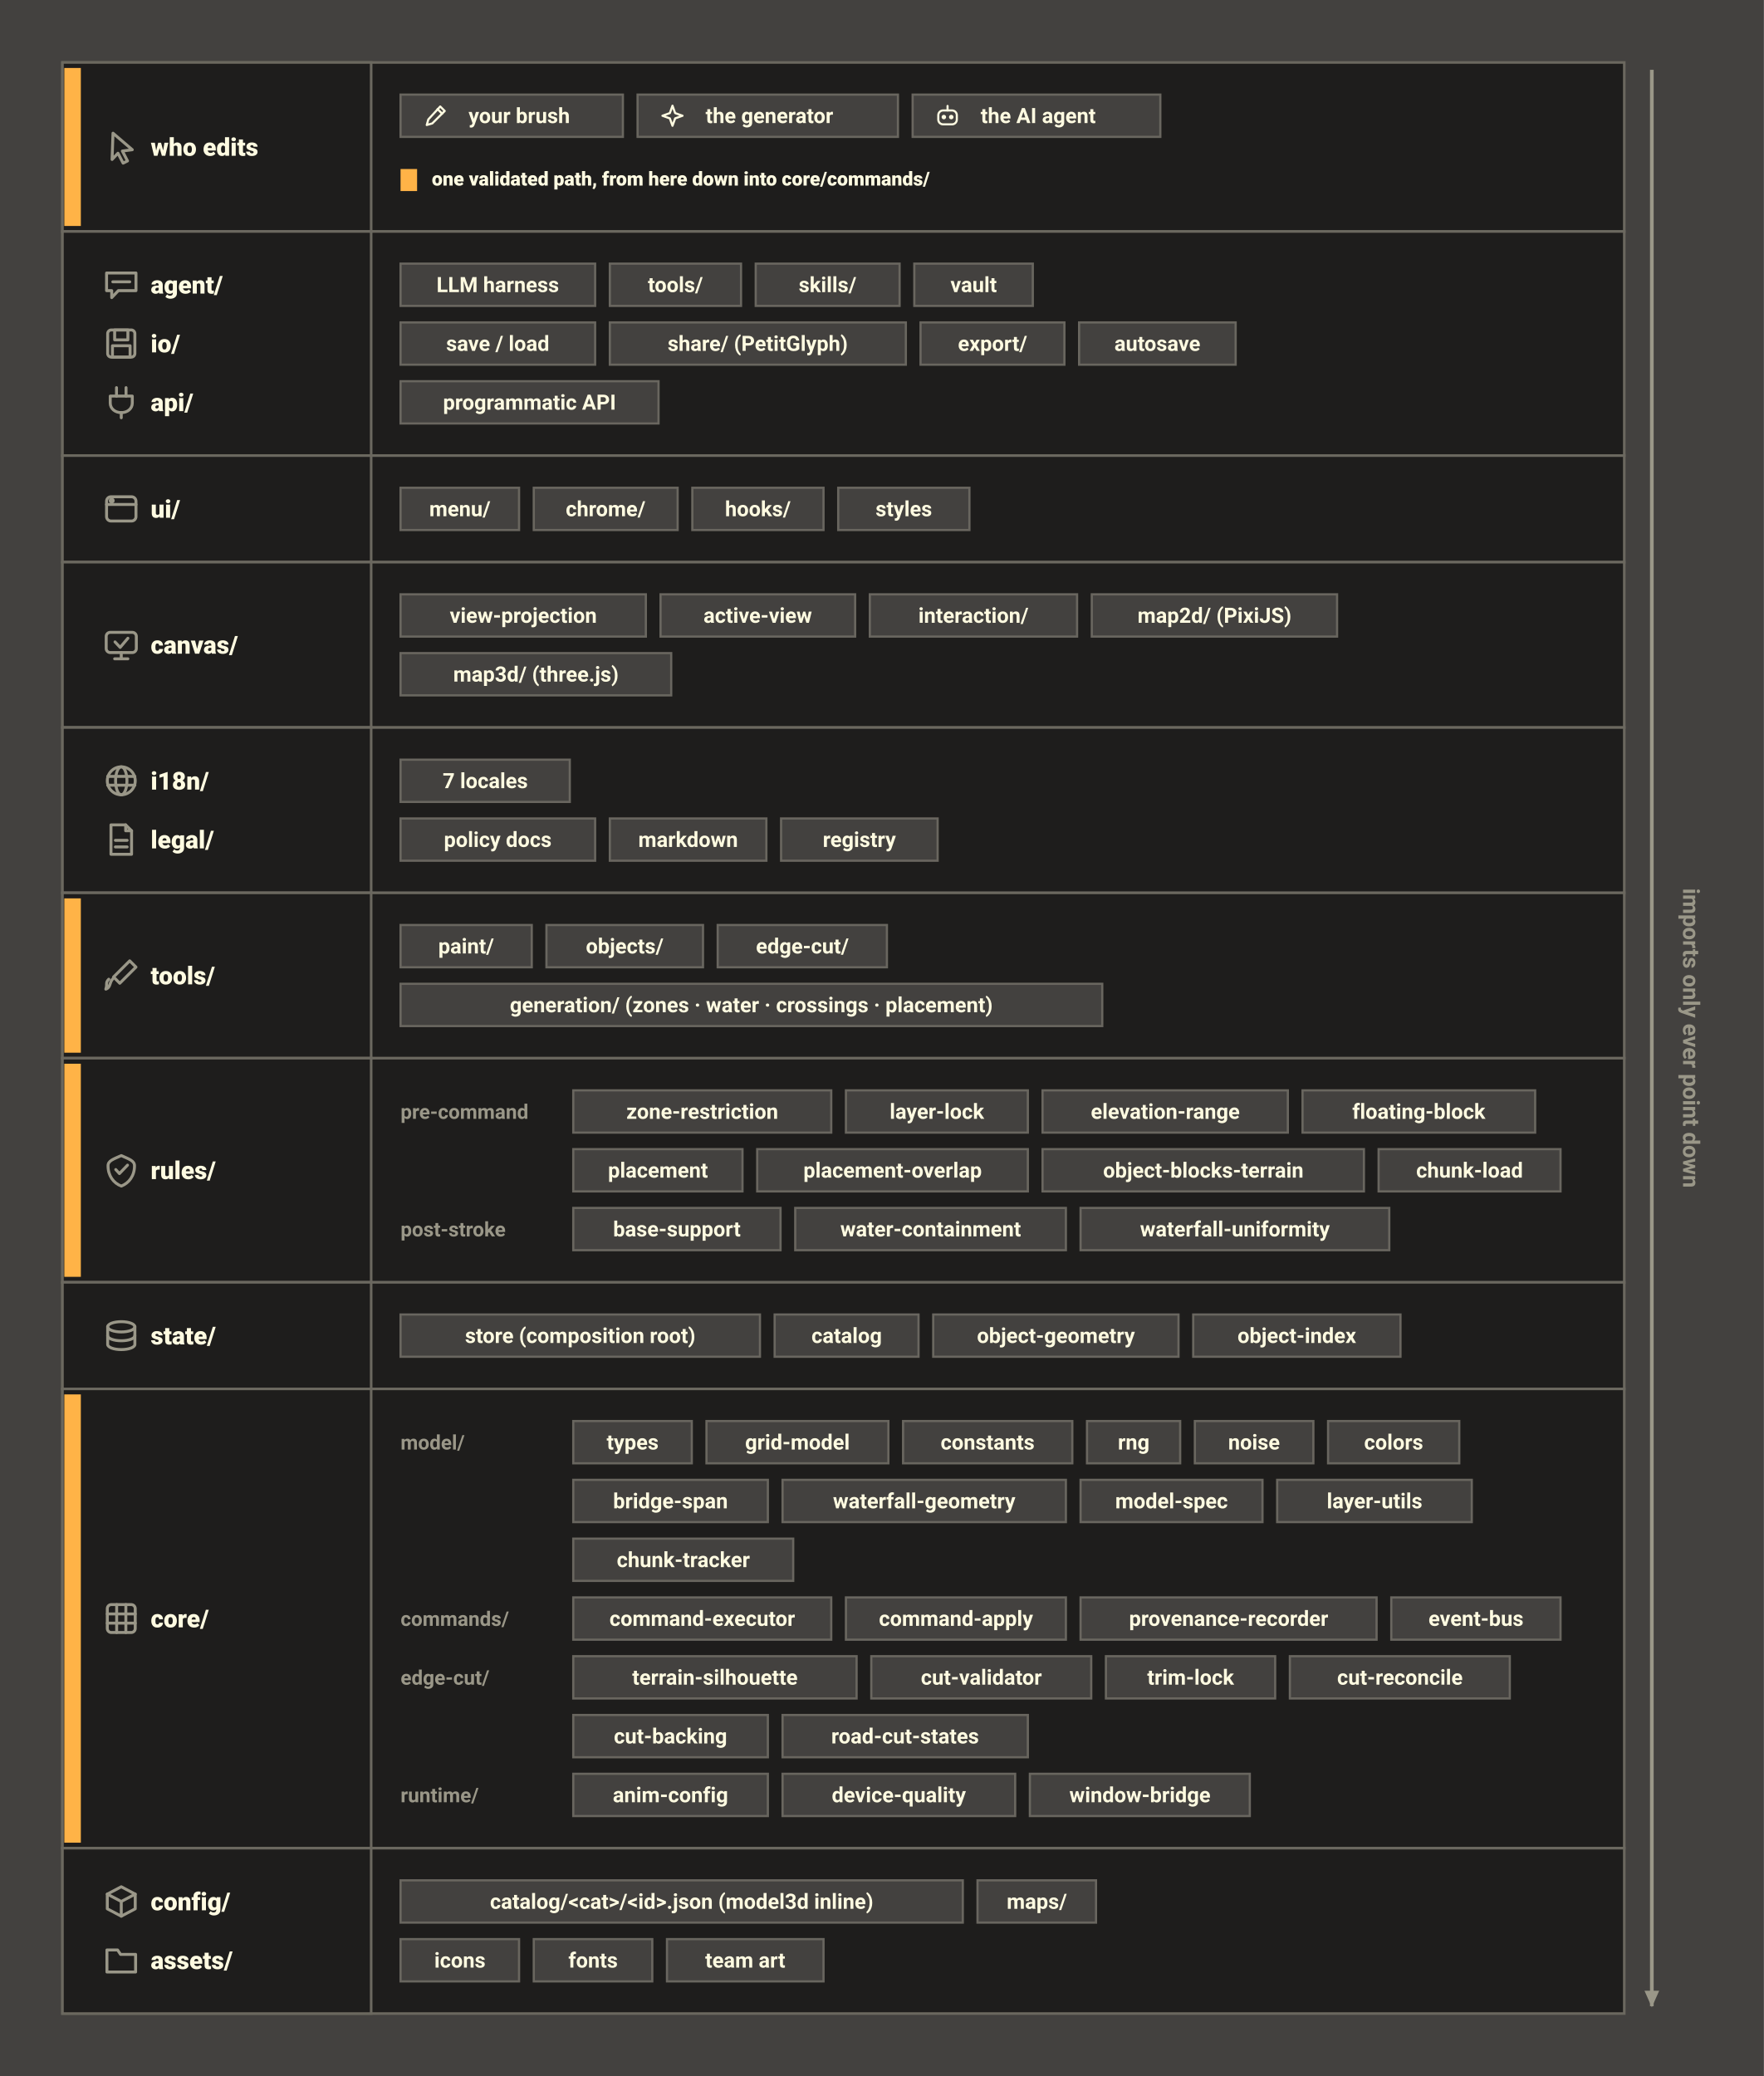
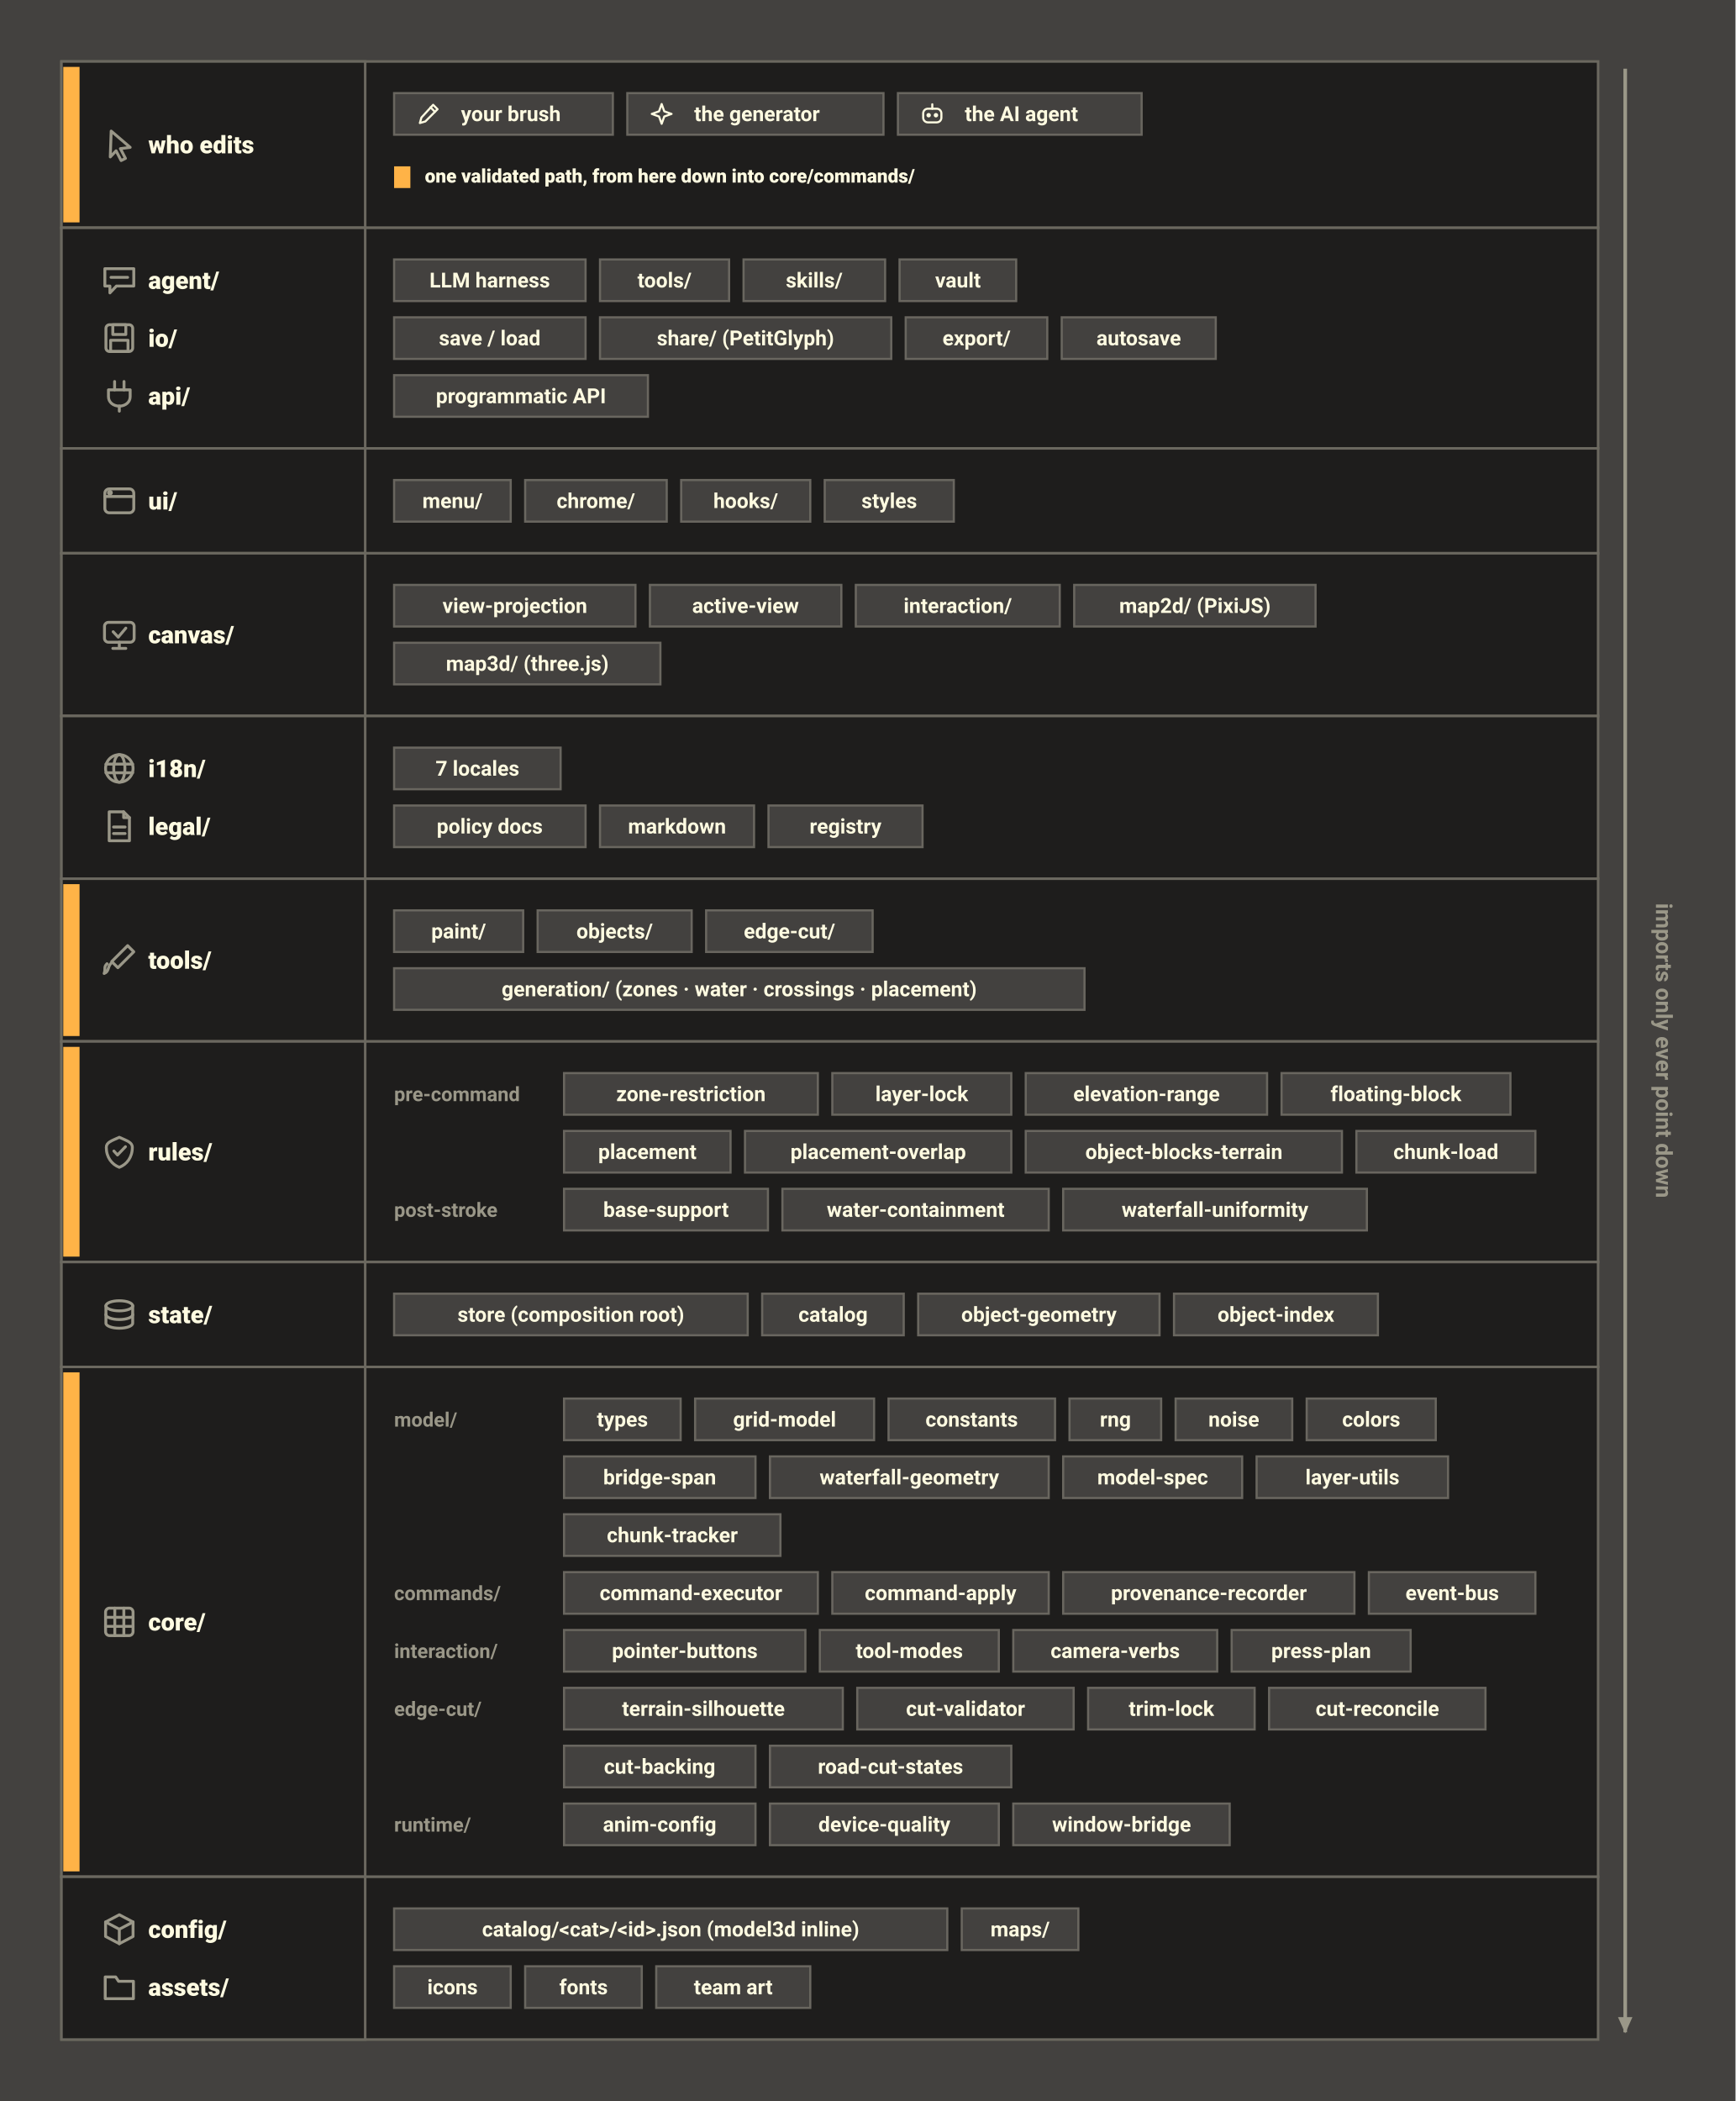
- <svg xmlns="http://www.w3.org/2000/svg" viewBox="0 0 960 1130" width="960" height="1130" font-family="system-ui, -apple-system, Segoe UI, Roboto, Helvetica, Arial, sans-serif">
+ <svg xmlns="http://www.w3.org/2000/svg" viewBox="0 0 960 1162" width="960" height="1162" font-family="system-ui, -apple-system, Segoe UI, Roboto, Helvetica, Arial, sans-serif">
  <defs>
    <marker id="ah" viewBox="0 0 10 10" refX="8.4" refY="5" markerWidth="5" markerHeight="5" orient="auto">
      <path d="M0,1 L9,5 L0,9 Z" fill="#9a9788" />
    </marker>
  </defs>
-   <rect width="960" height="1130" fill="#43413F" />
+   <rect width="960" height="1162" fill="#43413F" />
  <rect x="34" y="34" width="850" height="92" fill="#1e1d1c" stroke="#6b685f" stroke-width="1.4" />
  <rect x="34" y="34" width="168" height="92" fill="#1e1d1c" stroke="#6b685f" stroke-width="1.4" />
  <rect x="35" y="37" width="9" height="86" fill="#FFB347" />
  <g transform="translate(66,80)">
    <g fill="none" stroke="#9a9788" stroke-width="1.6" stroke-linecap="round" stroke-linejoin="round">
      <path d="M-4.5,-7.5 L6,1.5 L0.6,2.2 L3.4,7.6 L1,8.8 L-1.8,3.4 L-5,6.8 Z" />
    </g>
  </g>
  <text x="82" y="84.8" font-size="13.5" font-weight="800" fill="#FFFBE1">who edits</text>
  <rect x="218.0" y="51.5" width="121.0" height="23" fill="#43413F" stroke="#69665f" stroke-width="1.2" />
  <g transform="translate(237.0,63) scale(0.72)">
    <g fill="none" stroke="#FFFBE1" stroke-width="1.6" stroke-linecap="round" stroke-linejoin="round">
      <path d="M3.6,-7 L7,-3.6 L-2.4,5.8 L-6.6,7 L-5.4,2.8 Z" />
      <path d="M1.6,-5 L5,-1.6" />
    </g>
  </g>
  <text x="255.0" y="67" font-size="11.5" font-weight="700" fill="#FFFBE1" text-anchor="start">your brush</text>
  <rect x="347.0" y="51.5" width="141.7" height="23" fill="#43413F" stroke="#69665f" stroke-width="1.2" />
  <g transform="translate(366.0,63) scale(0.72)">
    <g fill="none" stroke="#FFFBE1" stroke-width="1.6" stroke-linecap="round" stroke-linejoin="round">
      <path d="M0,-7.6 L2,-2 L7.6,0 L2,2 L0,7.6 L-2,2 L-7.6,0 L-2,-2 Z" />
    </g>
  </g>
  <text x="384.0" y="67" font-size="11.5" font-weight="700" fill="#FFFBE1" text-anchor="start">the generator</text>
  <rect x="496.7" y="51.5" width="134.8" height="23" fill="#43413F" stroke="#69665f" stroke-width="1.2" />
  <g transform="translate(515.7,63) scale(0.72)">
    <g fill="none" stroke="#FFFBE1" stroke-width="1.6" stroke-linecap="round" stroke-linejoin="round">
      <rect x="-7" y="-4" width="14" height="10.5" rx="3.6" />
      <path d="M0,-4 L0,-7.4" />
      <circle cx="-2.8" cy="1" r="0.9" fill="#FFFBE1" />
      <circle cx="2.8" cy="1" r="0.9" fill="#FFFBE1" />
    </g>
  </g>
  <text x="533.7" y="67" font-size="11.5" font-weight="700" fill="#FFFBE1" text-anchor="start">the AI agent</text>
  <rect x="34" y="126" width="850" height="122" fill="#1e1d1c" stroke="#6b685f" stroke-width="1.4" />
  <rect x="34" y="126" width="168" height="122" fill="#1e1d1c" stroke="#6b685f" stroke-width="1.4" />
  <g transform="translate(66,155)">
    <g fill="none" stroke="#9a9788" stroke-width="1.6" stroke-linecap="round" stroke-linejoin="round">
      <path d="M-8,-6.4 L8,-6.4 L8,3.2 L-1.6,3.2 L-5.2,7 L-5.2,3.2 L-8,3.2 Z" />
      <path d="M-4.6,-1.6 L4.6,-1.6" />
    </g>
  </g>
  <text x="82" y="159.8" font-size="13.5" font-weight="800" fill="#FFFBE1">agent/</text>
  <g transform="translate(66,187)">
    <g fill="none" stroke="#9a9788" stroke-width="1.6" stroke-linecap="round" stroke-linejoin="round">
      <rect x="-7.4" y="-7.4" width="14.8" height="14.8" rx="2" />
      <rect x="-3.6" y="-7.4" width="7.2" height="5.4" />
      <rect x="-4.8" y="1.2" width="9.6" height="6.2" />
    </g>
  </g>
  <text x="82" y="191.8" font-size="13.5" font-weight="800" fill="#FFFBE1">io/</text>
  <g transform="translate(66,219)">
    <g fill="none" stroke="#9a9788" stroke-width="1.6" stroke-linecap="round" stroke-linejoin="round">
      <path d="M-2.6,-8 L-2.6,-3.4 M2.6,-8 L2.6,-3.4" />
      <path d="M-6,-3.4 L6,-3.4 L6,0.4 C6,3.4 3.4,5.6 0,5.6 C-3.4,5.6 -6,3.4 -6,0.4 Z" />
      <path d="M0,5.6 L0,8.4" />
    </g>
  </g>
  <text x="82" y="223.8" font-size="13.5" font-weight="800" fill="#FFFBE1">api/</text>
  <rect x="218.0" y="143.5" width="105.9" height="23" fill="#43413F" stroke="#69665f" stroke-width="1.2" />
  <text x="270.9" y="159" font-size="11.5" font-weight="600" fill="#FFFBE1" text-anchor="middle">LLM harness</text>
  <rect x="331.9" y="143.5" width="71.4" height="23" fill="#43413F" stroke="#69665f" stroke-width="1.2" />
  <text x="367.6" y="159" font-size="11.5" font-weight="600" fill="#FFFBE1" text-anchor="middle">tools/</text>
  <rect x="411.3" y="143.5" width="78.3" height="23" fill="#43413F" stroke="#69665f" stroke-width="1.2" />
  <text x="450.4" y="159" font-size="11.5" font-weight="600" fill="#FFFBE1" text-anchor="middle">skills/</text>
  <rect x="497.6" y="143.5" width="64.5" height="23" fill="#43413F" stroke="#69665f" stroke-width="1.2" />
  <text x="529.9" y="159" font-size="11.5" font-weight="600" fill="#FFFBE1" text-anchor="middle">vault</text>
  <rect x="218.0" y="175.5" width="105.9" height="23" fill="#43413F" stroke="#69665f" stroke-width="1.2" />
  <text x="270.9" y="191" font-size="11.5" font-weight="600" fill="#FFFBE1" text-anchor="middle">save / load</text>
  <rect x="331.9" y="175.5" width="161.1" height="23" fill="#43413F" stroke="#69665f" stroke-width="1.2" />
  <text x="412.4" y="191" font-size="11.5" font-weight="600" fill="#FFFBE1" text-anchor="middle">share/ (PetitGlyph)</text>
  <rect x="501.0" y="175.5" width="78.3" height="23" fill="#43413F" stroke="#69665f" stroke-width="1.2" />
  <text x="540.2" y="191" font-size="11.5" font-weight="600" fill="#FFFBE1" text-anchor="middle">export/</text>
  <rect x="587.3" y="175.5" width="85.2" height="23" fill="#43413F" stroke="#69665f" stroke-width="1.2" />
  <text x="629.9" y="191" font-size="11.5" font-weight="600" fill="#FFFBE1" text-anchor="middle">autosave</text>
  <rect x="218.0" y="207.5" width="140.4" height="23" fill="#43413F" stroke="#69665f" stroke-width="1.2" />
  <text x="288.2" y="223" font-size="11.5" font-weight="600" fill="#FFFBE1" text-anchor="middle">programmatic API</text>
  <rect x="34" y="248" width="850" height="58" fill="#1e1d1c" stroke="#6b685f" stroke-width="1.4" />
  <rect x="34" y="248" width="168" height="58" fill="#1e1d1c" stroke="#6b685f" stroke-width="1.4" />
  <g transform="translate(66,277)">
    <g fill="none" stroke="#9a9788" stroke-width="1.6" stroke-linecap="round" stroke-linejoin="round">
      <rect x="-8" y="-6.6" width="16" height="13.2" rx="2.4" />
      <path d="M-8,-2.4 L8,-2.4" />
      <circle cx="-5.2" cy="-4.5" r="0.8" fill="#9a9788" />
    </g>
  </g>
  <text x="82" y="281.8" font-size="13.5" font-weight="800" fill="#FFFBE1">ui/</text>
  <rect x="218.0" y="265.5" width="64.5" height="23" fill="#43413F" stroke="#69665f" stroke-width="1.2" />
  <text x="250.3" y="281" font-size="11.5" font-weight="600" fill="#FFFBE1" text-anchor="middle">menu/</text>
  <rect x="290.5" y="265.5" width="78.3" height="23" fill="#43413F" stroke="#69665f" stroke-width="1.2" />
  <text x="329.6" y="281" font-size="11.5" font-weight="600" fill="#FFFBE1" text-anchor="middle">chrome/</text>
  <rect x="376.8" y="265.5" width="71.4" height="23" fill="#43413F" stroke="#69665f" stroke-width="1.2" />
  <text x="412.5" y="281" font-size="11.5" font-weight="600" fill="#FFFBE1" text-anchor="middle">hooks/</text>
  <rect x="456.2" y="265.5" width="71.4" height="23" fill="#43413F" stroke="#69665f" stroke-width="1.2" />
  <text x="491.9" y="281" font-size="11.5" font-weight="600" fill="#FFFBE1" text-anchor="middle">styles</text>
  <rect x="34" y="306" width="850" height="90" fill="#1e1d1c" stroke="#6b685f" stroke-width="1.4" />
  <rect x="34" y="306" width="168" height="90" fill="#1e1d1c" stroke="#6b685f" stroke-width="1.4" />
  <g transform="translate(66,351)">
    <g fill="none" stroke="#9a9788" stroke-width="1.6" stroke-linecap="round" stroke-linejoin="round">
      <rect x="-8.2" y="-6.8" width="16.4" height="11" rx="2.2" />
      <path d="M-3.6,7.6 L3.6,7.6 M0,4.2 L0,7.6" />
      <path d="M-3.4,-1.6 L-0.6,1.4 L3.6,-3.6" />
    </g>
  </g>
  <text x="82" y="355.8" font-size="13.5" font-weight="800" fill="#FFFBE1">canvas/</text>
  <rect x="218.0" y="323.5" width="133.5" height="23" fill="#43413F" stroke="#69665f" stroke-width="1.2" />
  <text x="284.8" y="339" font-size="11.5" font-weight="600" fill="#FFFBE1" text-anchor="middle">view-projection</text>
  <rect x="359.5" y="323.5" width="105.9" height="23" fill="#43413F" stroke="#69665f" stroke-width="1.2" />
  <text x="412.4" y="339" font-size="11.5" font-weight="600" fill="#FFFBE1" text-anchor="middle">active-view</text>
  <rect x="473.4" y="323.5" width="112.8" height="23" fill="#43413F" stroke="#69665f" stroke-width="1.2" />
  <text x="529.8" y="339" font-size="11.5" font-weight="600" fill="#FFFBE1" text-anchor="middle">interaction/</text>
  <rect x="594.2" y="323.5" width="133.5" height="23" fill="#43413F" stroke="#69665f" stroke-width="1.2" />
  <text x="661.0" y="339" font-size="11.5" font-weight="600" fill="#FFFBE1" text-anchor="middle">map2d/ (PixiJS)</text>
  <rect x="218.0" y="355.5" width="147.3" height="23" fill="#43413F" stroke="#69665f" stroke-width="1.2" />
  <text x="291.7" y="371" font-size="11.5" font-weight="600" fill="#FFFBE1" text-anchor="middle">map3d/ (three.js)</text>
  <rect x="34" y="396" width="850" height="90" fill="#1e1d1c" stroke="#6b685f" stroke-width="1.4" />
  <rect x="34" y="396" width="168" height="90" fill="#1e1d1c" stroke="#6b685f" stroke-width="1.4" />
  <g transform="translate(66,425)">
    <g fill="none" stroke="#9a9788" stroke-width="1.6" stroke-linecap="round" stroke-linejoin="round">
      <circle cx="0" cy="0" r="7.6" />
      <ellipse cx="0" cy="0" rx="3.1" ry="7.6" />
      <path d="M-7.4,-2.4 L7.4,-2.4 M-7.4,2.4 L7.4,2.4" />
    </g>
  </g>
  <text x="82" y="429.8" font-size="13.5" font-weight="800" fill="#FFFBE1">i18n/</text>
  <g transform="translate(66,457)">
    <g fill="none" stroke="#9a9788" stroke-width="1.6" stroke-linecap="round" stroke-linejoin="round">
      <path d="M-5.6,-8 L2.4,-8 L5.6,-4.8 L5.6,8 L-5.6,8 Z" />
      <path d="M2.4,-8 L2.4,-4.8 L5.6,-4.8" />
      <path d="M-3.2,0.4 L3.2,0.4 M-3.2,4 L3.2,4" />
    </g>
  </g>
  <text x="82" y="461.8" font-size="13.5" font-weight="800" fill="#FFFBE1">legal/</text>
  <rect x="218.0" y="413.5" width="92.1" height="23" fill="#43413F" stroke="#69665f" stroke-width="1.2" />
  <text x="264.1" y="429" font-size="11.5" font-weight="600" fill="#FFFBE1" text-anchor="middle">7 locales</text>
  <rect x="218.0" y="445.5" width="105.9" height="23" fill="#43413F" stroke="#69665f" stroke-width="1.2" />
  <text x="270.9" y="461" font-size="11.5" font-weight="600" fill="#FFFBE1" text-anchor="middle">policy docs</text>
  <rect x="331.9" y="445.5" width="85.2" height="23" fill="#43413F" stroke="#69665f" stroke-width="1.2" />
  <text x="374.5" y="461" font-size="11.5" font-weight="600" fill="#FFFBE1" text-anchor="middle">markdown</text>
  <rect x="425.1" y="445.5" width="85.2" height="23" fill="#43413F" stroke="#69665f" stroke-width="1.2" />
  <text x="467.7" y="461" font-size="11.5" font-weight="600" fill="#FFFBE1" text-anchor="middle">registry</text>
  <rect x="34" y="486" width="850" height="90" fill="#1e1d1c" stroke="#6b685f" stroke-width="1.4" />
  <rect x="34" y="486" width="168" height="90" fill="#1e1d1c" stroke="#6b685f" stroke-width="1.4" />
  <rect x="35" y="489" width="9" height="84" fill="#FFB347" />
  <g transform="translate(66,531)">
    <g fill="none" stroke="#9a9788" stroke-width="1.6" stroke-linecap="round" stroke-linejoin="round">
      <path d="M4.6,-8 L8,-4.6 L-0.8,4.2 L-4.2,0.8 Z" />
      <path d="M-4.6,1.8 C-6.6,3.8 -5.6,6.4 -8.4,7.4 C-7.4,4.6 -8.8,4 -6.8,2" />
    </g>
  </g>
  <text x="82" y="535.8" font-size="13.5" font-weight="800" fill="#FFFBE1">tools/</text>
  <rect x="218.0" y="503.5" width="71.4" height="23" fill="#43413F" stroke="#69665f" stroke-width="1.2" />
  <text x="253.7" y="519" font-size="11.5" font-weight="600" fill="#FFFBE1" text-anchor="middle">paint/</text>
  <rect x="297.4" y="503.5" width="85.2" height="23" fill="#43413F" stroke="#69665f" stroke-width="1.2" />
  <text x="340.0" y="519" font-size="11.5" font-weight="600" fill="#FFFBE1" text-anchor="middle">objects/</text>
  <rect x="390.6" y="503.5" width="92.1" height="23" fill="#43413F" stroke="#69665f" stroke-width="1.2" />
  <text x="436.7" y="519" font-size="11.5" font-weight="600" fill="#FFFBE1" text-anchor="middle">edge-cut/</text>
  <rect x="218.0" y="535.5" width="381.9" height="23" fill="#43413F" stroke="#69665f" stroke-width="1.2" />
  <text x="408.9" y="551" font-size="11.5" font-weight="600" fill="#FFFBE1" text-anchor="middle">generation/ (zones · water · crossings · placement)</text>
  <rect x="34" y="576" width="850" height="122" fill="#1e1d1c" stroke="#6b685f" stroke-width="1.4" />
  <rect x="34" y="576" width="168" height="122" fill="#1e1d1c" stroke="#6b685f" stroke-width="1.4" />
  <rect x="35" y="579" width="9" height="116" fill="#FFB347" />
  <g transform="translate(66,637)">
    <g fill="none" stroke="#9a9788" stroke-width="1.6" stroke-linecap="round" stroke-linejoin="round">
      <path d="M0,-8 C4.4,-6 7.2,-5.2 7.2,-2.4 C7.2,3 4.2,7 0,8.6 C-4.2,7 -7.2,3 -7.2,-2.4 C-7.2,-5.2 -4.4,-6 0,-8 Z" />
      <path d="M-3,-0.4 L-1,1.8 L3.4,-2.8" />
    </g>
  </g>
  <text x="82" y="641.8" font-size="13.5" font-weight="800" fill="#FFFBE1">rules/</text>
  <text x="218" y="609" font-size="11" font-weight="700" fill="#9a9788">pre-command</text>
  <rect x="312.0" y="593.5" width="140.4" height="23" fill="#43413F" stroke="#69665f" stroke-width="1.2" />
  <text x="382.2" y="609" font-size="11.5" font-weight="600" fill="#FFFBE1" text-anchor="middle">zone-restriction</text>
  <rect x="460.4" y="593.5" width="99.0" height="23" fill="#43413F" stroke="#69665f" stroke-width="1.2" />
  <text x="509.9" y="609" font-size="11.5" font-weight="600" fill="#FFFBE1" text-anchor="middle">layer-lock</text>
  <rect x="567.4" y="593.5" width="133.5" height="23" fill="#43413F" stroke="#69665f" stroke-width="1.2" />
  <text x="634.2" y="609" font-size="11.5" font-weight="600" fill="#FFFBE1" text-anchor="middle">elevation-range</text>
  <rect x="708.9" y="593.5" width="126.6" height="23" fill="#43413F" stroke="#69665f" stroke-width="1.2" />
  <text x="772.2" y="609" font-size="11.5" font-weight="600" fill="#FFFBE1" text-anchor="middle">floating-block</text>
  <rect x="312.0" y="625.5" width="92.1" height="23" fill="#43413F" stroke="#69665f" stroke-width="1.2" />
  <text x="358.1" y="641" font-size="11.5" font-weight="600" fill="#FFFBE1" text-anchor="middle">placement</text>
  <rect x="412.1" y="625.5" width="147.3" height="23" fill="#43413F" stroke="#69665f" stroke-width="1.2" />
  <text x="485.8" y="641" font-size="11.5" font-weight="600" fill="#FFFBE1" text-anchor="middle">placement-overlap</text>
  <rect x="567.4" y="625.5" width="174.9" height="23" fill="#43413F" stroke="#69665f" stroke-width="1.2" />
  <text x="654.9" y="641" font-size="11.5" font-weight="600" fill="#FFFBE1" text-anchor="middle">object-blocks-terrain</text>
  <rect x="750.3" y="625.5" width="99.0" height="23" fill="#43413F" stroke="#69665f" stroke-width="1.2" />
  <text x="799.8" y="641" font-size="11.5" font-weight="600" fill="#FFFBE1" text-anchor="middle">chunk-load</text>
  <text x="218" y="673" font-size="11" font-weight="700" fill="#9a9788">post-stroke</text>
  <rect x="312.0" y="657.5" width="112.8" height="23" fill="#43413F" stroke="#69665f" stroke-width="1.2" />
  <text x="368.4" y="673" font-size="11.5" font-weight="600" fill="#FFFBE1" text-anchor="middle">base-support</text>
  <rect x="432.8" y="657.5" width="147.3" height="23" fill="#43413F" stroke="#69665f" stroke-width="1.2" />
  <text x="506.5" y="673" font-size="11.5" font-weight="600" fill="#FFFBE1" text-anchor="middle">water-containment</text>
  <rect x="588.1" y="657.5" width="168.0" height="23" fill="#43413F" stroke="#69665f" stroke-width="1.2" />
  <text x="672.1" y="673" font-size="11.5" font-weight="600" fill="#FFFBE1" text-anchor="middle">waterfall-uniformity</text>
  <rect x="34" y="698" width="850" height="58" fill="#1e1d1c" stroke="#6b685f" stroke-width="1.4" />
  <rect x="34" y="698" width="168" height="58" fill="#1e1d1c" stroke="#6b685f" stroke-width="1.4" />
  <g transform="translate(66,727)">
    <g fill="none" stroke="#9a9788" stroke-width="1.6" stroke-linecap="round" stroke-linejoin="round">
      <ellipse cx="0" cy="-4.8" rx="7.4" ry="2.8" />
      <path d="M-7.4,-4.8 L-7.4,4.8 C-7.4,6.4 -4,7.6 0,7.6 C4,7.6 7.4,6.4 7.4,4.8 L7.4,-4.8" />
      <path d="M-7.4,0 C-7.4,1.6 -4,2.8 0,2.8 C4,2.8 7.4,1.6 7.4,0" />
    </g>
  </g>
  <text x="82" y="731.8" font-size="13.5" font-weight="800" fill="#FFFBE1">state/</text>
  <rect x="218.0" y="715.5" width="195.6" height="23" fill="#43413F" stroke="#69665f" stroke-width="1.2" />
  <text x="315.8" y="731" font-size="11.5" font-weight="600" fill="#FFFBE1" text-anchor="middle">store (composition root)</text>
  <rect x="421.6" y="715.5" width="78.3" height="23" fill="#43413F" stroke="#69665f" stroke-width="1.2" />
  <text x="460.8" y="731" font-size="11.5" font-weight="600" fill="#FFFBE1" text-anchor="middle">catalog</text>
  <rect x="507.9" y="715.5" width="133.5" height="23" fill="#43413F" stroke="#69665f" stroke-width="1.2" />
  <text x="574.7" y="731" font-size="11.5" font-weight="600" fill="#FFFBE1" text-anchor="middle">object-geometry</text>
  <rect x="649.4" y="715.5" width="112.8" height="23" fill="#43413F" stroke="#69665f" stroke-width="1.2" />
  <text x="705.8" y="731" font-size="11.5" font-weight="600" fill="#FFFBE1" text-anchor="middle">object-index</text>
-   <rect x="34" y="756" width="850" height="250" fill="#1e1d1c" stroke="#6b685f" stroke-width="1.4" />
-   <rect x="34" y="756" width="168" height="250" fill="#1e1d1c" stroke="#6b685f" stroke-width="1.4" />
-   <rect x="35" y="759" width="9" height="244" fill="#FFB347" />
-   <g transform="translate(66,881)">
+   <rect x="34" y="756" width="850" height="282" fill="#1e1d1c" stroke="#6b685f" stroke-width="1.4" />
+   <rect x="34" y="756" width="168" height="282" fill="#1e1d1c" stroke="#6b685f" stroke-width="1.4" />
+   <rect x="35" y="759" width="9" height="276" fill="#FFB347" />
+   <g transform="translate(66,897)">
    <g fill="none" stroke="#9a9788" stroke-width="1.6" stroke-linecap="round" stroke-linejoin="round">
      <rect x="-7.6" y="-7.6" width="15.2" height="15.2" rx="2.2" />
      <path d="M-2.5,-7.6 L-2.5,7.6 M2.5,-7.6 L2.5,7.6 M-7.6,-2.5 L7.6,-2.5 M-7.6,2.5 L7.6,2.5" />
    </g>
  </g>
-   <text x="82" y="885.8" font-size="13.5" font-weight="800" fill="#FFFBE1">core/</text>
+   <text x="82" y="901.8" font-size="13.5" font-weight="800" fill="#FFFBE1">core/</text>
  <text x="218" y="789" font-size="11" font-weight="700" fill="#9a9788">model/</text>
  <rect x="312.0" y="773.5" width="64.5" height="23" fill="#43413F" stroke="#69665f" stroke-width="1.2" />
  <text x="344.3" y="789" font-size="11.5" font-weight="600" fill="#FFFBE1" text-anchor="middle">types</text>
  <rect x="384.5" y="773.5" width="99.0" height="23" fill="#43413F" stroke="#69665f" stroke-width="1.2" />
  <text x="434.0" y="789" font-size="11.5" font-weight="600" fill="#FFFBE1" text-anchor="middle">grid-model</text>
  <rect x="491.5" y="773.5" width="92.1" height="23" fill="#43413F" stroke="#69665f" stroke-width="1.2" />
  <text x="537.5" y="789" font-size="11.5" font-weight="600" fill="#FFFBE1" text-anchor="middle">constants</text>
  <rect x="591.6" y="773.5" width="50.7" height="23" fill="#43413F" stroke="#69665f" stroke-width="1.2" />
  <text x="617.0" y="789" font-size="11.5" font-weight="600" fill="#FFFBE1" text-anchor="middle">rng</text>
  <rect x="650.3" y="773.5" width="64.5" height="23" fill="#43413F" stroke="#69665f" stroke-width="1.2" />
  <text x="682.5" y="789" font-size="11.5" font-weight="600" fill="#FFFBE1" text-anchor="middle">noise</text>
  <rect x="722.8" y="773.5" width="71.4" height="23" fill="#43413F" stroke="#69665f" stroke-width="1.2" />
  <text x="758.5" y="789" font-size="11.5" font-weight="600" fill="#FFFBE1" text-anchor="middle">colors</text>
  <rect x="312.0" y="805.5" width="105.9" height="23" fill="#43413F" stroke="#69665f" stroke-width="1.2" />
  <text x="364.9" y="821" font-size="11.5" font-weight="600" fill="#FFFBE1" text-anchor="middle">bridge-span</text>
  <rect x="425.9" y="805.5" width="154.2" height="23" fill="#43413F" stroke="#69665f" stroke-width="1.2" />
  <text x="503.0" y="821" font-size="11.5" font-weight="600" fill="#FFFBE1" text-anchor="middle">waterfall-geometry</text>
  <rect x="588.1" y="805.5" width="99.0" height="23" fill="#43413F" stroke="#69665f" stroke-width="1.2" />
  <text x="637.6" y="821" font-size="11.5" font-weight="600" fill="#FFFBE1" text-anchor="middle">model-spec</text>
  <rect x="695.1" y="805.5" width="105.9" height="23" fill="#43413F" stroke="#69665f" stroke-width="1.2" />
  <text x="748.1" y="821" font-size="11.5" font-weight="600" fill="#FFFBE1" text-anchor="middle">layer-utils</text>
  <rect x="312.0" y="837.5" width="119.7" height="23" fill="#43413F" stroke="#69665f" stroke-width="1.2" />
  <text x="371.9" y="853" font-size="11.5" font-weight="600" fill="#FFFBE1" text-anchor="middle">chunk-tracker</text>
  <text x="218" y="885" font-size="11" font-weight="700" fill="#9a9788">commands/</text>
  <rect x="312.0" y="869.5" width="140.4" height="23" fill="#43413F" stroke="#69665f" stroke-width="1.2" />
  <text x="382.2" y="885" font-size="11.5" font-weight="600" fill="#FFFBE1" text-anchor="middle">command-executor</text>
  <rect x="460.4" y="869.5" width="119.7" height="23" fill="#43413F" stroke="#69665f" stroke-width="1.2" />
  <text x="520.3" y="885" font-size="11.5" font-weight="600" fill="#FFFBE1" text-anchor="middle">command-apply</text>
  <rect x="588.1" y="869.5" width="161.1" height="23" fill="#43413F" stroke="#69665f" stroke-width="1.2" />
  <text x="668.7" y="885" font-size="11.5" font-weight="600" fill="#FFFBE1" text-anchor="middle">provenance-recorder</text>
  <rect x="757.2" y="869.5" width="92.1" height="23" fill="#43413F" stroke="#69665f" stroke-width="1.2" />
  <text x="803.3" y="885" font-size="11.5" font-weight="600" fill="#FFFBE1" text-anchor="middle">event-bus</text>
-   <text x="218" y="917" font-size="11" font-weight="700" fill="#9a9788">edge-cut/</text>
-   <rect x="312.0" y="901.5" width="154.2" height="23" fill="#43413F" stroke="#69665f" stroke-width="1.2" />
-   <text x="389.1" y="917" font-size="11.5" font-weight="600" fill="#FFFBE1" text-anchor="middle">terrain-silhouette</text>
-   <rect x="474.2" y="901.5" width="119.7" height="23" fill="#43413F" stroke="#69665f" stroke-width="1.2" />
-   <text x="534.1" y="917" font-size="11.5" font-weight="600" fill="#FFFBE1" text-anchor="middle">cut-validator</text>
-   <rect x="601.9" y="901.5" width="92.1" height="23" fill="#43413F" stroke="#69665f" stroke-width="1.2" />
-   <text x="648.0" y="917" font-size="11.5" font-weight="600" fill="#FFFBE1" text-anchor="middle">trim-lock</text>
-   <rect x="702.0" y="901.5" width="119.7" height="23" fill="#43413F" stroke="#69665f" stroke-width="1.2" />
-   <text x="761.9" y="917" font-size="11.5" font-weight="600" fill="#FFFBE1" text-anchor="middle">cut-reconcile</text>
-   <rect x="312.0" y="933.5" width="105.9" height="23" fill="#43413F" stroke="#69665f" stroke-width="1.2" />
-   <text x="364.9" y="949" font-size="11.5" font-weight="600" fill="#FFFBE1" text-anchor="middle">cut-backing</text>
-   <rect x="425.9" y="933.5" width="133.5" height="23" fill="#43413F" stroke="#69665f" stroke-width="1.2" />
-   <text x="492.6" y="949" font-size="11.5" font-weight="600" fill="#FFFBE1" text-anchor="middle">road-cut-states</text>
-   <text x="218" y="981" font-size="11" font-weight="700" fill="#9a9788">runtime/</text>
+   <text x="218" y="917" font-size="11" font-weight="700" fill="#9a9788">interaction/</text>
+   <rect x="312.0" y="901.5" width="133.5" height="23" fill="#43413F" stroke="#69665f" stroke-width="1.2" />
+   <text x="378.8" y="917" font-size="11.5" font-weight="600" fill="#FFFBE1" text-anchor="middle">pointer-buttons</text>
+   <rect x="453.5" y="901.5" width="99.0" height="23" fill="#43413F" stroke="#69665f" stroke-width="1.2" />
+   <text x="503.0" y="917" font-size="11.5" font-weight="600" fill="#FFFBE1" text-anchor="middle">tool-modes</text>
+   <rect x="560.5" y="901.5" width="112.8" height="23" fill="#43413F" stroke="#69665f" stroke-width="1.2" />
+   <text x="616.9" y="917" font-size="11.5" font-weight="600" fill="#FFFBE1" text-anchor="middle">camera-verbs</text>
+   <rect x="681.3" y="901.5" width="99.0" height="23" fill="#43413F" stroke="#69665f" stroke-width="1.2" />
+   <text x="730.8" y="917" font-size="11.5" font-weight="600" fill="#FFFBE1" text-anchor="middle">press-plan</text>
+   <text x="218" y="949" font-size="11" font-weight="700" fill="#9a9788">edge-cut/</text>
+   <rect x="312.0" y="933.5" width="154.2" height="23" fill="#43413F" stroke="#69665f" stroke-width="1.2" />
+   <text x="389.1" y="949" font-size="11.5" font-weight="600" fill="#FFFBE1" text-anchor="middle">terrain-silhouette</text>
+   <rect x="474.2" y="933.5" width="119.7" height="23" fill="#43413F" stroke="#69665f" stroke-width="1.2" />
+   <text x="534.1" y="949" font-size="11.5" font-weight="600" fill="#FFFBE1" text-anchor="middle">cut-validator</text>
+   <rect x="601.9" y="933.5" width="92.1" height="23" fill="#43413F" stroke="#69665f" stroke-width="1.2" />
+   <text x="648.0" y="949" font-size="11.5" font-weight="600" fill="#FFFBE1" text-anchor="middle">trim-lock</text>
+   <rect x="702.0" y="933.5" width="119.7" height="23" fill="#43413F" stroke="#69665f" stroke-width="1.2" />
+   <text x="761.9" y="949" font-size="11.5" font-weight="600" fill="#FFFBE1" text-anchor="middle">cut-reconcile</text>
  <rect x="312.0" y="965.5" width="105.9" height="23" fill="#43413F" stroke="#69665f" stroke-width="1.2" />
-   <text x="364.9" y="981" font-size="11.5" font-weight="600" fill="#FFFBE1" text-anchor="middle">anim-config</text>
-   <rect x="425.9" y="965.5" width="126.6" height="23" fill="#43413F" stroke="#69665f" stroke-width="1.2" />
-   <text x="489.2" y="981" font-size="11.5" font-weight="600" fill="#FFFBE1" text-anchor="middle">device-quality</text>
-   <rect x="560.5" y="965.5" width="119.7" height="23" fill="#43413F" stroke="#69665f" stroke-width="1.2" />
-   <text x="620.4" y="981" font-size="11.5" font-weight="600" fill="#FFFBE1" text-anchor="middle">window-bridge</text>
-   <rect x="34" y="1006" width="850" height="90" fill="#1e1d1c" stroke="#6b685f" stroke-width="1.4" />
-   <rect x="34" y="1006" width="168" height="90" fill="#1e1d1c" stroke="#6b685f" stroke-width="1.4" />
-   <g transform="translate(66,1035)">
+   <text x="364.9" y="981" font-size="11.5" font-weight="600" fill="#FFFBE1" text-anchor="middle">cut-backing</text>
+   <rect x="425.9" y="965.5" width="133.5" height="23" fill="#43413F" stroke="#69665f" stroke-width="1.2" />
+   <text x="492.6" y="981" font-size="11.5" font-weight="600" fill="#FFFBE1" text-anchor="middle">road-cut-states</text>
+   <text x="218" y="1013" font-size="11" font-weight="700" fill="#9a9788">runtime/</text>
+   <rect x="312.0" y="997.5" width="105.9" height="23" fill="#43413F" stroke="#69665f" stroke-width="1.2" />
+   <text x="364.9" y="1013" font-size="11.5" font-weight="600" fill="#FFFBE1" text-anchor="middle">anim-config</text>
+   <rect x="425.9" y="997.5" width="126.6" height="23" fill="#43413F" stroke="#69665f" stroke-width="1.2" />
+   <text x="489.2" y="1013" font-size="11.5" font-weight="600" fill="#FFFBE1" text-anchor="middle">device-quality</text>
+   <rect x="560.5" y="997.5" width="119.7" height="23" fill="#43413F" stroke="#69665f" stroke-width="1.2" />
+   <text x="620.4" y="1013" font-size="11.5" font-weight="600" fill="#FFFBE1" text-anchor="middle">window-bridge</text>
+   <rect x="34" y="1038" width="850" height="90" fill="#1e1d1c" stroke="#6b685f" stroke-width="1.4" />
+   <rect x="34" y="1038" width="168" height="90" fill="#1e1d1c" stroke="#6b685f" stroke-width="1.4" />
+   <g transform="translate(66,1067)">
    <g fill="none" stroke="#9a9788" stroke-width="1.6" stroke-linecap="round" stroke-linejoin="round">
      <path d="M0,-8 L7.6,-4 L7.6,4 L0,8 L-7.6,4 L-7.6,-4 Z" />
      <path d="M-7.6,-4 L0,0 L7.6,-4 M0,0 L0,8" />
    </g>
  </g>
-   <text x="82" y="1039.8" font-size="13.5" font-weight="800" fill="#FFFBE1">config/</text>
-   <g transform="translate(66,1067)">
+   <text x="82" y="1071.8" font-size="13.5" font-weight="800" fill="#FFFBE1">config/</text>
+   <g transform="translate(66,1099)">
    <g fill="none" stroke="#9a9788" stroke-width="1.6" stroke-linecap="round" stroke-linejoin="round">
      <path d="M-7.8,-5.6 L-2,-5.6 L-0.4,-3.2 L7.8,-3.2 L7.8,6.4 L-7.8,6.4 Z" />
    </g>
  </g>
-   <text x="82" y="1071.8" font-size="13.5" font-weight="800" fill="#FFFBE1">assets/</text>
-   <rect x="218.0" y="1023.5" width="306.0" height="23" fill="#43413F" stroke="#69665f" stroke-width="1.2" />
-   <text x="371.0" y="1039" font-size="11.5" font-weight="600" fill="#FFFBE1" text-anchor="middle">catalog/&lt;cat&gt;/&lt;id&gt;.json (model3d inline)</text>
-   <rect x="532.0" y="1023.5" width="64.5" height="23" fill="#43413F" stroke="#69665f" stroke-width="1.2" />
-   <text x="564.3" y="1039" font-size="11.5" font-weight="600" fill="#FFFBE1" text-anchor="middle">maps/</text>
-   <rect x="218.0" y="1055.5" width="64.5" height="23" fill="#43413F" stroke="#69665f" stroke-width="1.2" />
-   <text x="250.3" y="1071" font-size="11.5" font-weight="600" fill="#FFFBE1" text-anchor="middle">icons</text>
-   <rect x="290.5" y="1055.5" width="64.5" height="23" fill="#43413F" stroke="#69665f" stroke-width="1.2" />
-   <text x="322.8" y="1071" font-size="11.5" font-weight="600" fill="#FFFBE1" text-anchor="middle">fonts</text>
-   <rect x="363.0" y="1055.5" width="85.2" height="23" fill="#43413F" stroke="#69665f" stroke-width="1.2" />
-   <text x="405.6" y="1071" font-size="11.5" font-weight="600" fill="#FFFBE1" text-anchor="middle">team art</text>
+   <text x="82" y="1103.8" font-size="13.5" font-weight="800" fill="#FFFBE1">assets/</text>
+   <rect x="218.0" y="1055.5" width="306.0" height="23" fill="#43413F" stroke="#69665f" stroke-width="1.2" />
+   <text x="371.0" y="1071" font-size="11.5" font-weight="600" fill="#FFFBE1" text-anchor="middle">catalog/&lt;cat&gt;/&lt;id&gt;.json (model3d inline)</text>
+   <rect x="532.0" y="1055.5" width="64.5" height="23" fill="#43413F" stroke="#69665f" stroke-width="1.2" />
+   <text x="564.3" y="1071" font-size="11.5" font-weight="600" fill="#FFFBE1" text-anchor="middle">maps/</text>
+   <rect x="218.0" y="1087.5" width="64.5" height="23" fill="#43413F" stroke="#69665f" stroke-width="1.2" />
+   <text x="250.3" y="1103" font-size="11.5" font-weight="600" fill="#FFFBE1" text-anchor="middle">icons</text>
+   <rect x="290.5" y="1087.5" width="64.5" height="23" fill="#43413F" stroke="#69665f" stroke-width="1.2" />
+   <text x="322.8" y="1103" font-size="11.5" font-weight="600" fill="#FFFBE1" text-anchor="middle">fonts</text>
+   <rect x="363.0" y="1087.5" width="85.2" height="23" fill="#43413F" stroke="#69665f" stroke-width="1.2" />
+   <text x="405.6" y="1103" font-size="11.5" font-weight="600" fill="#FFFBE1" text-anchor="middle">team art</text>
  <rect x="218" y="92" width="9" height="12" fill="#FFB347" />
  <text x="235" y="101" font-size="10.5" font-weight="800" fill="#FFFBE1">one validated path, from here down into core/commands/</text>
-   <path d="M899,38 L899,1092" fill="none" stroke="#9a9788" stroke-width="2" marker-end="url(#ah)" />
-   <text transform="translate(916,565) rotate(90)" text-anchor="middle" font-size="12.5" font-weight="700" fill="#9a9788">imports only ever point down</text>
+   <path d="M899,38 L899,1124" fill="none" stroke="#9a9788" stroke-width="2" marker-end="url(#ah)" />
+   <text transform="translate(916,581) rotate(90)" text-anchor="middle" font-size="12.5" font-weight="700" fill="#9a9788">imports only ever point down</text>
</svg>
